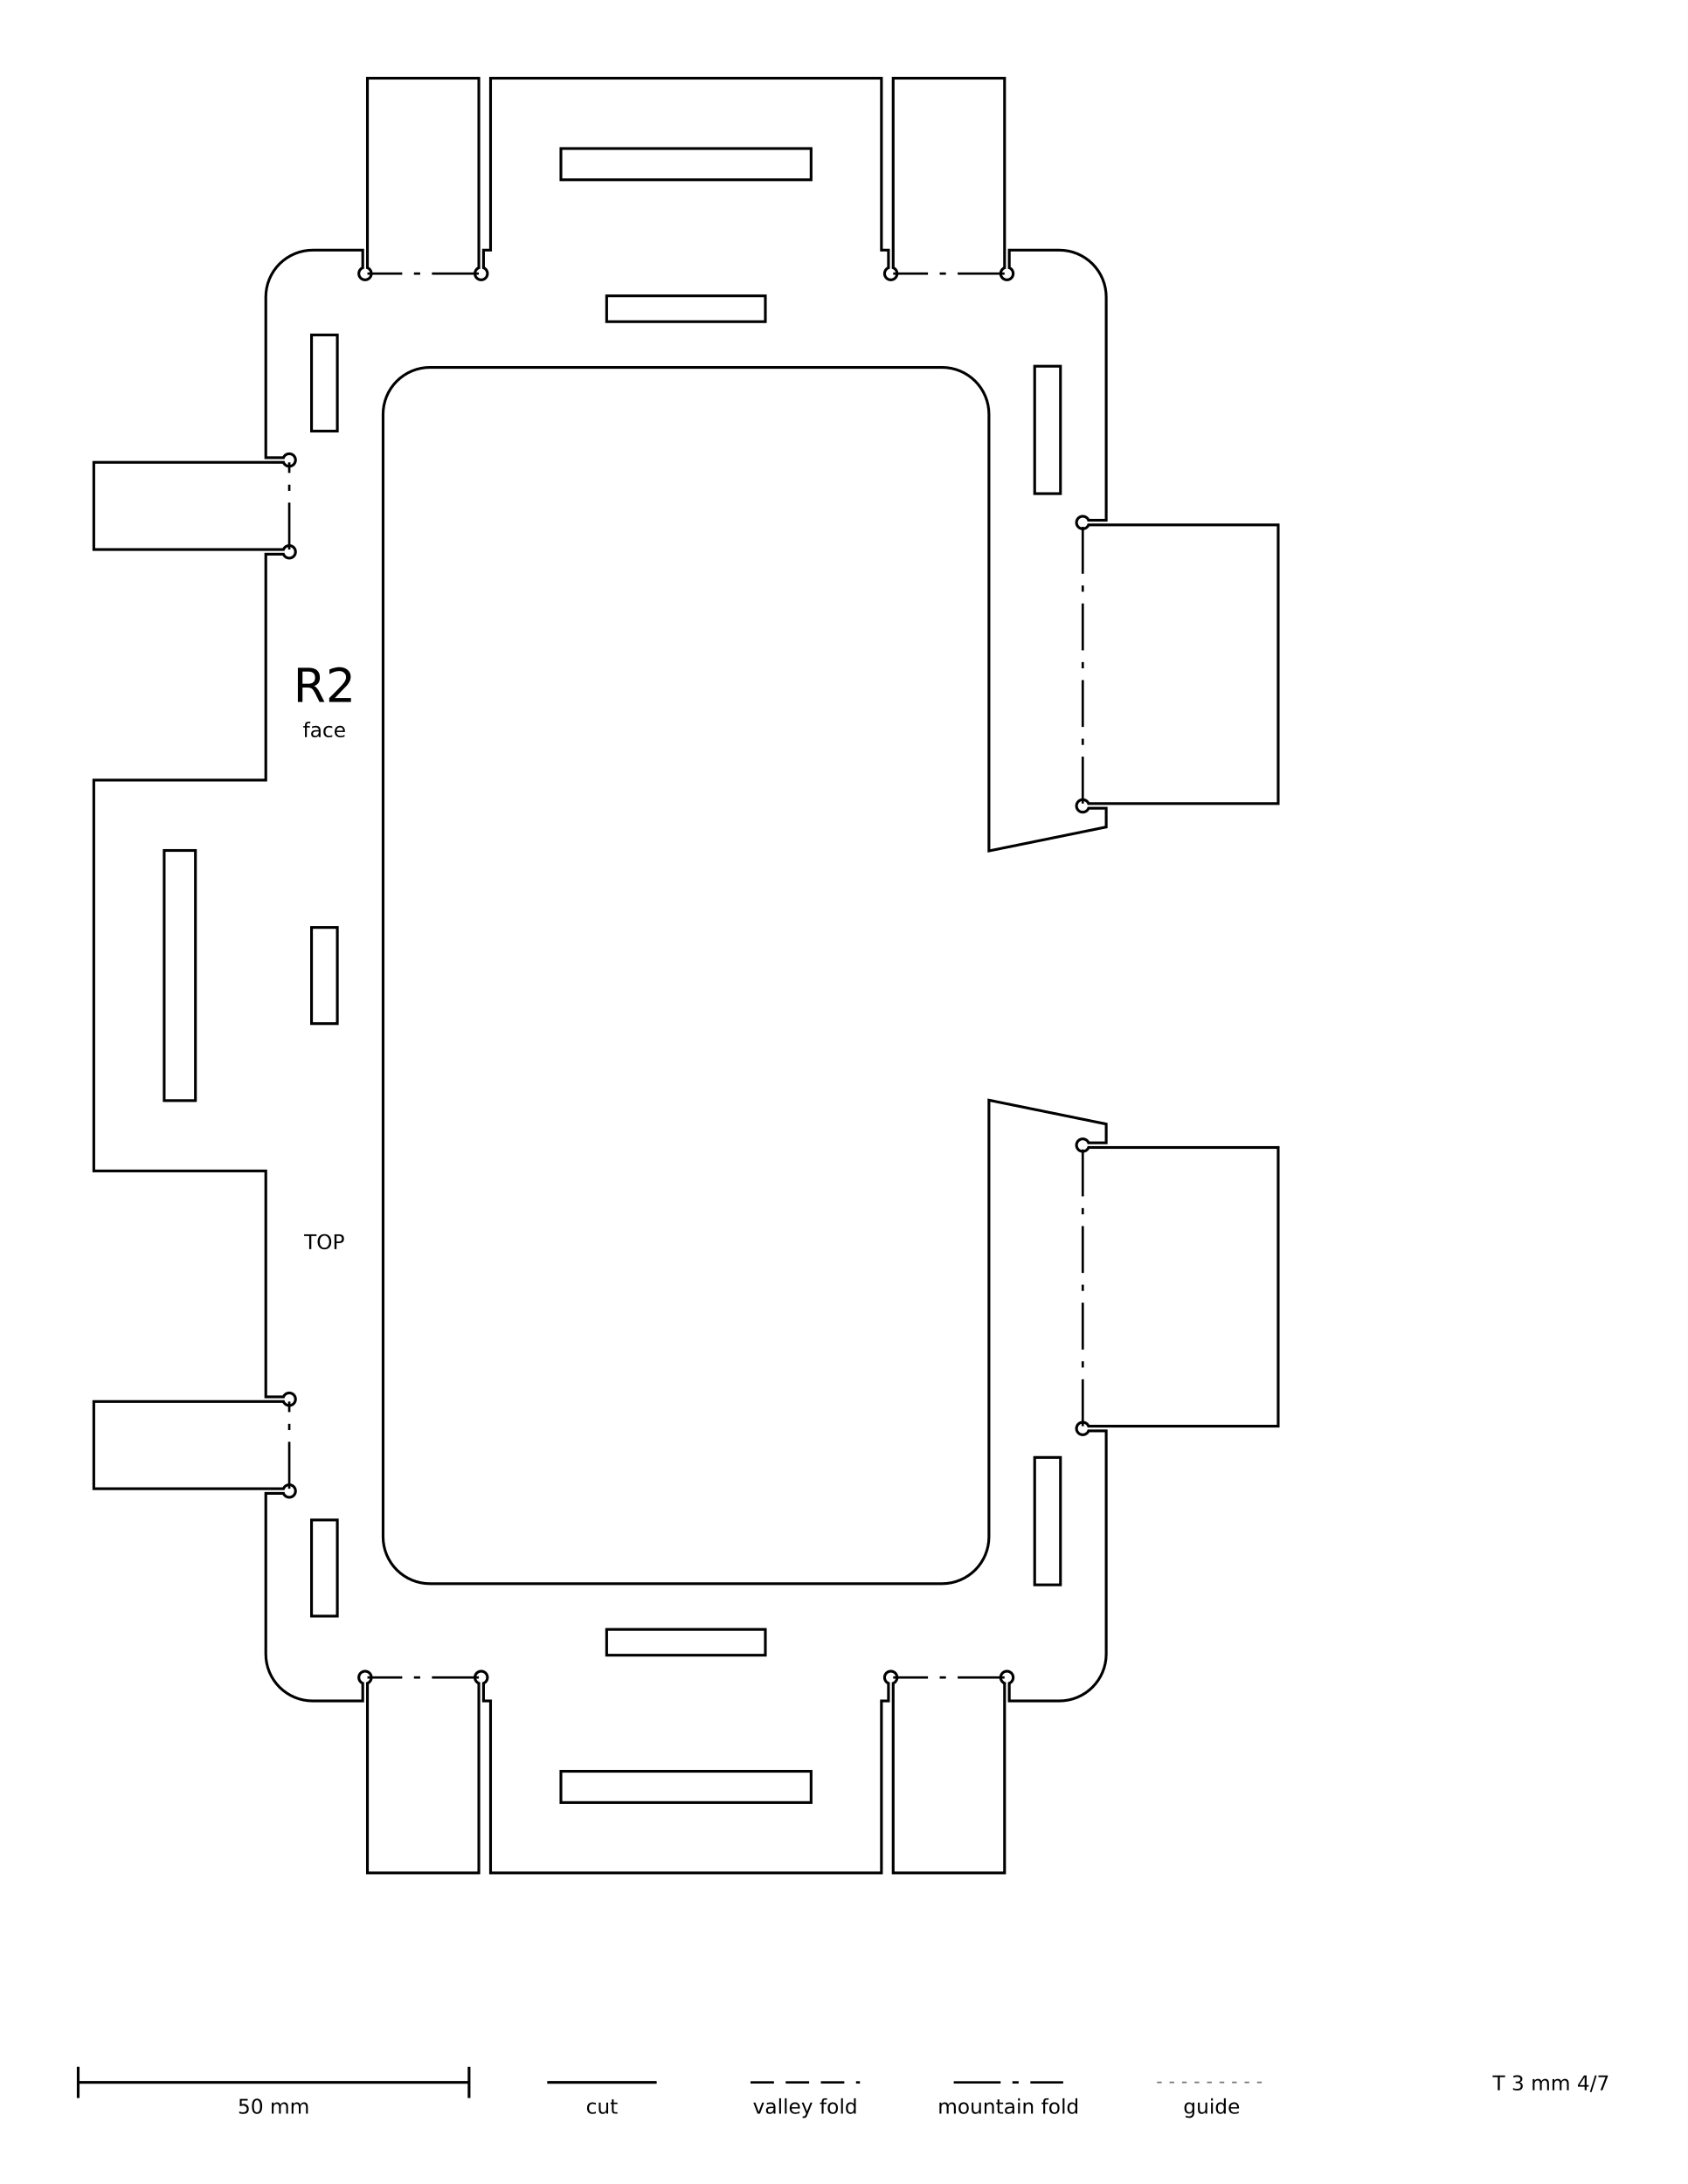
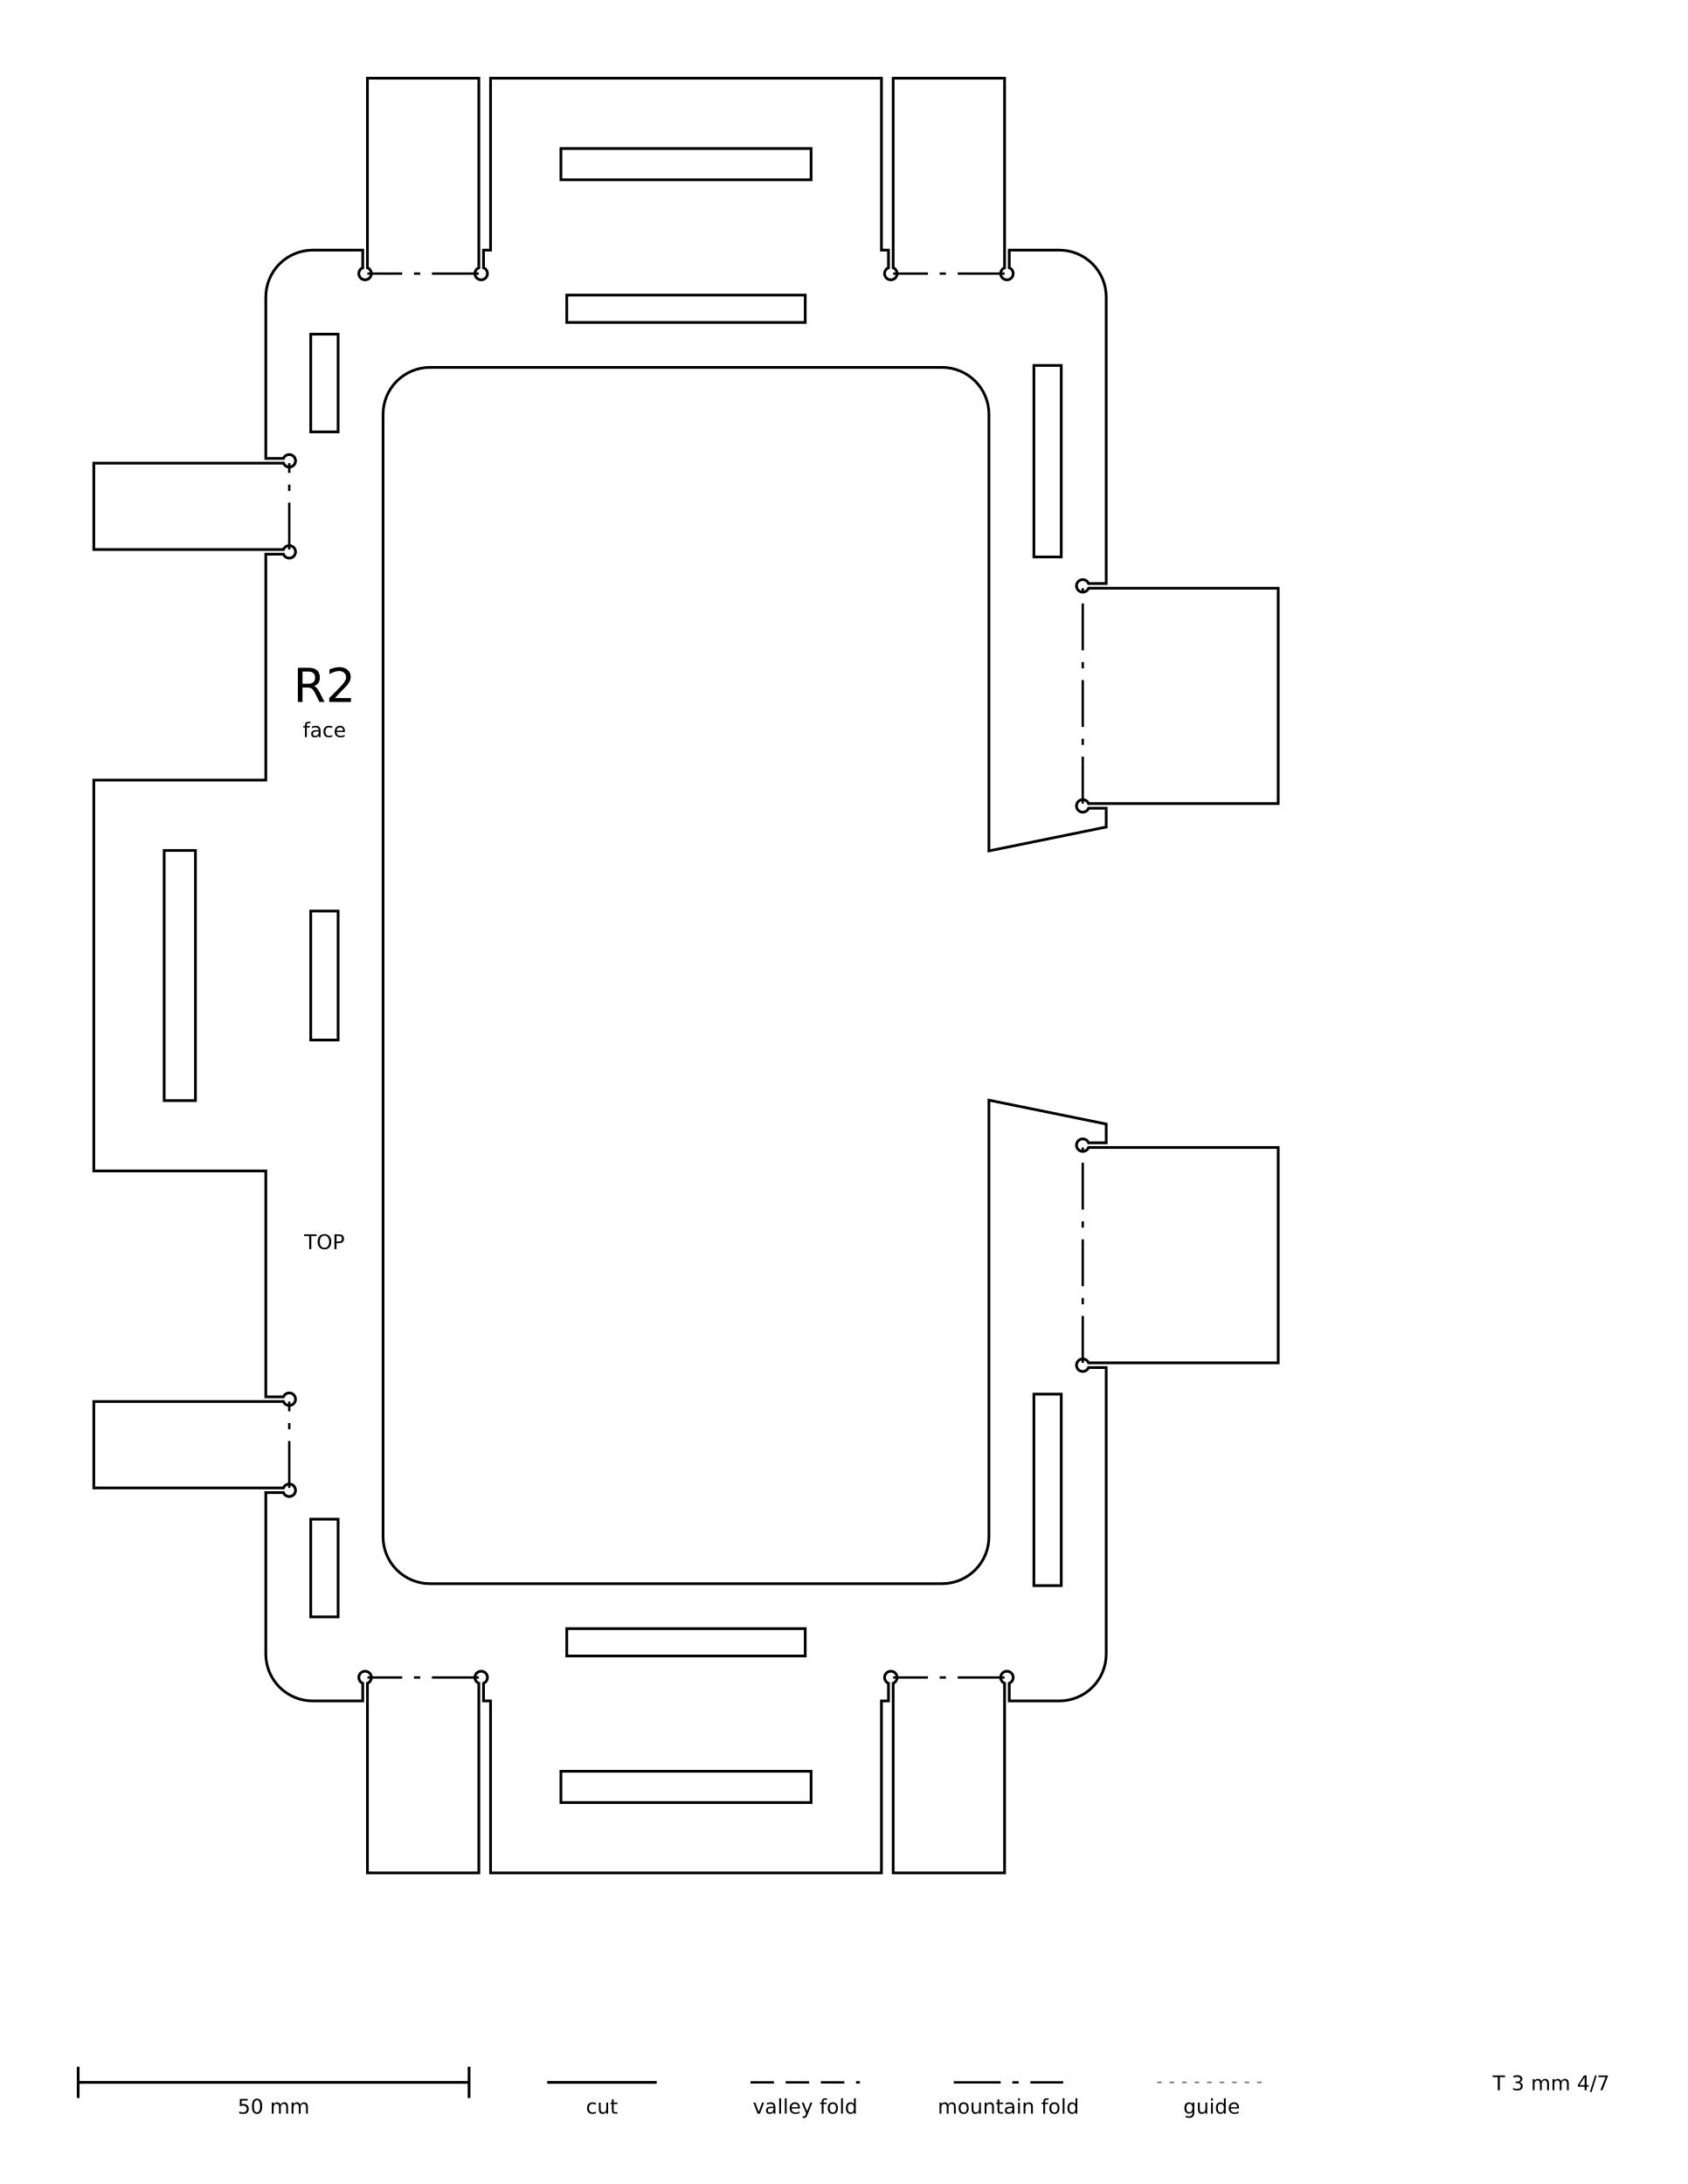
<svg xmlns="http://www.w3.org/2000/svg" width="215.9mm" height="279.4mm" viewBox="0 0 215.9 279.4">
  <rect width="215.9" height="279.4" fill="#fff" />
-   <path class="cut" fill="none" stroke="#000" stroke-width="0.35" d="M128.000,214.600 L128.007,214.704 L128.027,214.807 L128.061,214.906 L128.107,215.000 L128.165,215.087 L128.234,215.166 L128.313,215.235 L128.400,215.293 L128.494,215.339 L128.500,215.341 L128.500,217.600 L128.500,219.600 L128.500,239.600 L114.250,239.600 L114.250,219.600 L114.250,217.600 L114.250,215.341 L114.256,215.339 L114.350,215.293 L114.437,215.235 L114.516,215.166 L114.585,215.087 L114.643,215.000 L114.689,214.906 L114.723,214.807 L114.743,214.704 L114.750,214.600 L114.743,214.496 L114.723,214.393 L114.689,214.294 L114.643,214.200 L114.585,214.113 L114.516,214.034 L114.437,213.965 L114.350,213.907 L114.256,213.861 L114.157,213.827 L114.054,213.807 L113.950,213.800 L113.846,213.807 L113.743,213.827 L113.644,213.861 L113.550,213.907 L113.463,213.965 L113.384,214.034 L113.315,214.113 L113.257,214.200 L113.211,214.294 L113.177,214.393 L113.157,214.496 L113.150,214.600 L113.157,214.704 L113.177,214.807 L113.211,214.906 L113.257,215.000 L113.315,215.087 L113.384,215.166 L113.463,215.235 L113.550,215.293 L113.644,215.339 L113.650,215.341 L113.650,217.600 L112.750,217.600 L112.750,239.600 L62.750,239.600 L62.750,217.600 L61.850,217.600 L61.850,215.341 L61.856,215.339 L61.950,215.293 L62.037,215.235 L62.116,215.166 L62.185,215.087 L62.243,215.000 L62.289,214.906 L62.323,214.807 L62.343,214.704 L62.350,214.600 L62.343,214.496 L62.323,214.393 L62.289,214.294 L62.243,214.200 L62.185,214.113 L62.116,214.034 L62.037,213.965 L61.950,213.907 L61.856,213.861 L61.757,213.827 L61.654,213.807 L61.550,213.800 L61.446,213.807 L61.343,213.827 L61.244,213.861 L61.150,213.907 L61.063,213.965 L60.984,214.034 L60.915,214.113 L60.857,214.200 L60.811,214.294 L60.777,214.393 L60.757,214.496 L60.750,214.600 L60.757,214.704 L60.777,214.807 L60.811,214.906 L60.857,215.000 L60.915,215.087 L60.984,215.166 L61.063,215.235 L61.150,215.293 L61.244,215.339 L61.250,215.341 L61.250,217.600 L61.250,219.600 L61.250,239.600 L47.000,239.600 L47.000,219.600 L47.000,217.600 L47.000,215.341 L47.006,215.339 L47.100,215.293 L47.187,215.235 L47.266,215.166 L47.335,215.087 L47.393,215.000 L47.439,214.906 L47.473,214.807 L47.493,214.704 L47.500,214.600 L47.493,214.496 L47.473,214.393 L47.439,214.294 L47.393,214.200 L47.335,214.113 L47.266,214.034 L47.187,213.965 L47.100,213.907 L47.006,213.861 L46.907,213.827 L46.804,213.807 L46.700,213.800 L46.596,213.807 L46.493,213.827 L46.394,213.861 L46.300,213.907 L46.213,213.965 L46.134,214.034 L46.065,214.113 L46.007,214.200 L45.961,214.294 L45.927,214.393 L45.907,214.496 L45.900,214.600 L45.907,214.704 L45.927,214.807 L45.961,214.906 L46.007,215.000 L46.065,215.087 L46.134,215.166 L46.213,215.235 L46.300,215.293 L46.394,215.339 L46.400,215.341 L46.400,217.600 L40.000,217.600 L39.412,217.571 L38.829,217.485 L38.258,217.342 L37.704,217.143 L37.172,216.892 L36.667,216.589 L36.194,216.238 L35.757,215.843 L35.362,215.406 L35.011,214.933 L34.708,214.428 L34.457,213.896 L34.258,213.342 L34.115,212.771 L34.029,212.188 L34.000,211.600 L34.000,191.050 L36.259,191.050 L36.261,191.056 L36.307,191.150 L36.365,191.237 L36.434,191.316 L36.513,191.385 L36.600,191.443 L36.694,191.489 L36.793,191.523 L36.896,191.543 L37.000,191.550 L37.104,191.543 L37.207,191.523 L37.306,191.489 L37.400,191.443 L37.487,191.385 L37.566,191.316 L37.635,191.237 L37.693,191.150 L37.739,191.056 L37.773,190.957 L37.793,190.854 L37.800,190.750 L37.793,190.646 L37.773,190.543 L37.739,190.444 L37.693,190.350 L37.635,190.263 L37.566,190.184 L37.487,190.115 L37.400,190.057 L37.306,190.011 L37.207,189.977 L37.104,189.957 L37.000,189.950 L36.896,189.957 L36.793,189.977 L36.694,190.011 L36.600,190.057 L36.513,190.115 L36.434,190.184 L36.365,190.263 L36.307,190.350 L36.261,190.444 L36.259,190.450 L34.000,190.450 L32.000,190.450 L12.000,190.450 L12.000,179.300 L32.000,179.300 L34.000,179.300 L36.259,179.300 L36.261,179.306 L36.307,179.400 L36.365,179.487 L36.434,179.566 L36.513,179.635 L36.600,179.693 L36.694,179.739 L36.793,179.773 L36.896,179.793 L37.000,179.800 L37.104,179.793 L37.207,179.773 L37.306,179.739 L37.400,179.693 L37.487,179.635 L37.566,179.566 L37.635,179.487 L37.693,179.400 L37.739,179.306 L37.773,179.207 L37.793,179.104 L37.800,179.000 L37.793,178.896 L37.773,178.793 L37.739,178.694 L37.693,178.600 L37.635,178.513 L37.566,178.434 L37.487,178.365 L37.400,178.307 L37.306,178.261 L37.207,178.227 L37.104,178.207 L37.000,178.200 L36.896,178.207 L36.793,178.227 L36.694,178.261 L36.600,178.307 L36.513,178.365 L36.434,178.434 L36.365,178.513 L36.307,178.600 L36.261,178.694 L36.259,178.700 L34.000,178.700 L34.000,149.800 L12.000,149.800 L12.000,99.800 L34.000,99.800 L34.000,70.900 L36.259,70.900 L36.261,70.906 L36.307,71.000 L36.365,71.087 L36.434,71.166 L36.513,71.235 L36.600,71.293 L36.694,71.339 L36.793,71.373 L36.896,71.393 L37.000,71.400 L37.104,71.393 L37.207,71.373 L37.306,71.339 L37.400,71.293 L37.487,71.235 L37.566,71.166 L37.635,71.087 L37.693,71.000 L37.739,70.906 L37.773,70.807 L37.793,70.704 L37.800,70.600 L37.793,70.496 L37.773,70.393 L37.739,70.294 L37.693,70.200 L37.635,70.113 L37.566,70.034 L37.487,69.965 L37.400,69.907 L37.306,69.861 L37.207,69.827 L37.104,69.807 L37.000,69.800 L36.896,69.807 L36.793,69.827 L36.694,69.861 L36.600,69.907 L36.513,69.965 L36.434,70.034 L36.365,70.113 L36.307,70.200 L36.261,70.294 L36.259,70.300 L34.000,70.300 L32.000,70.300 L12.000,70.300 L12.000,59.150 L32.000,59.150 L34.000,59.150 L36.259,59.150 L36.261,59.156 L36.307,59.250 L36.365,59.337 L36.434,59.416 L36.513,59.485 L36.600,59.543 L36.694,59.589 L36.793,59.623 L36.896,59.643 L37.000,59.650 L37.104,59.643 L37.207,59.623 L37.306,59.589 L37.400,59.543 L37.487,59.485 L37.566,59.416 L37.635,59.337 L37.693,59.250 L37.739,59.156 L37.773,59.057 L37.793,58.954 L37.800,58.850 L37.793,58.746 L37.773,58.643 L37.739,58.544 L37.693,58.450 L37.635,58.363 L37.566,58.284 L37.487,58.215 L37.400,58.157 L37.306,58.111 L37.207,58.077 L37.104,58.057 L37.000,58.050 L36.896,58.057 L36.793,58.077 L36.694,58.111 L36.600,58.157 L36.513,58.215 L36.434,58.284 L36.365,58.363 L36.307,58.450 L36.261,58.544 L36.259,58.550 L34.000,58.550 L34.000,38.000 L34.029,37.412 L34.115,36.829 L34.258,36.258 L34.457,35.704 L34.708,35.172 L35.011,34.667 L35.362,34.194 L35.757,33.757 L36.194,33.362 L36.667,33.011 L37.172,32.708 L37.704,32.457 L38.258,32.258 L38.829,32.115 L39.412,32.029 L40.000,32.000 L46.400,32.000 L46.400,34.259 L46.394,34.261 L46.300,34.307 L46.213,34.365 L46.134,34.434 L46.065,34.513 L46.007,34.600 L45.961,34.694 L45.927,34.793 L45.907,34.896 L45.900,35.000 L45.907,35.104 L45.927,35.207 L45.961,35.306 L46.007,35.400 L46.065,35.487 L46.134,35.566 L46.213,35.635 L46.300,35.693 L46.394,35.739 L46.493,35.773 L46.596,35.793 L46.700,35.800 L46.804,35.793 L46.907,35.773 L47.006,35.739 L47.100,35.693 L47.187,35.635 L47.266,35.566 L47.335,35.487 L47.393,35.400 L47.439,35.306 L47.473,35.207 L47.493,35.104 L47.500,35.000 L47.493,34.896 L47.473,34.793 L47.439,34.694 L47.393,34.600 L47.335,34.513 L47.266,34.434 L47.187,34.365 L47.100,34.307 L47.006,34.261 L47.000,34.259 L47.000,32.000 L47.000,30.000 L47.000,10.000 L61.250,10.000 L61.250,30.000 L61.250,32.000 L61.250,34.259 L61.244,34.261 L61.150,34.307 L61.063,34.365 L60.984,34.434 L60.915,34.513 L60.857,34.600 L60.811,34.694 L60.777,34.793 L60.757,34.896 L60.750,35.000 L60.757,35.104 L60.777,35.207 L60.811,35.306 L60.857,35.400 L60.915,35.487 L60.984,35.566 L61.063,35.635 L61.150,35.693 L61.244,35.739 L61.343,35.773 L61.446,35.793 L61.550,35.800 L61.654,35.793 L61.757,35.773 L61.856,35.739 L61.950,35.693 L62.037,35.635 L62.116,35.566 L62.185,35.487 L62.243,35.400 L62.289,35.306 L62.323,35.207 L62.343,35.104 L62.350,35.000 L62.343,34.896 L62.323,34.793 L62.289,34.694 L62.243,34.600 L62.185,34.513 L62.116,34.434 L62.037,34.365 L61.950,34.307 L61.856,34.261 L61.850,34.259 L61.850,32.000 L62.750,32.000 L62.750,10.000 L112.750,10.000 L112.750,32.000 L113.650,32.000 L113.650,34.259 L113.644,34.261 L113.550,34.307 L113.463,34.365 L113.384,34.434 L113.315,34.513 L113.257,34.600 L113.211,34.694 L113.177,34.793 L113.157,34.896 L113.150,35.000 L113.157,35.104 L113.177,35.207 L113.211,35.306 L113.257,35.400 L113.315,35.487 L113.384,35.566 L113.463,35.635 L113.550,35.693 L113.644,35.739 L113.743,35.773 L113.846,35.793 L113.950,35.800 L114.054,35.793 L114.157,35.773 L114.256,35.739 L114.350,35.693 L114.437,35.635 L114.516,35.566 L114.585,35.487 L114.643,35.400 L114.689,35.306 L114.723,35.207 L114.743,35.104 L114.750,35.000 L114.743,34.896 L114.723,34.793 L114.689,34.694 L114.643,34.600 L114.585,34.513 L114.516,34.434 L114.437,34.365 L114.350,34.307 L114.256,34.261 L114.250,34.259 L114.250,32.000 L114.250,30.000 L114.250,10.000 L128.500,10.000 L128.500,30.000 L128.500,32.000 L128.500,34.259 L128.494,34.261 L128.400,34.307 L128.313,34.365 L128.234,34.434 L128.165,34.513 L128.107,34.600 L128.061,34.694 L128.027,34.793 L128.007,34.896 L128.000,35.000 L128.007,35.104 L128.027,35.207 L128.061,35.306 L128.107,35.400 L128.165,35.487 L128.234,35.566 L128.313,35.635 L128.400,35.693 L128.494,35.739 L128.593,35.773 L128.696,35.793 L128.800,35.800 L128.904,35.793 L129.007,35.773 L129.106,35.739 L129.200,35.693 L129.287,35.635 L129.366,35.566 L129.435,35.487 L129.493,35.400 L129.539,35.306 L129.573,35.207 L129.593,35.104 L129.600,35.000 L129.593,34.896 L129.573,34.793 L129.539,34.694 L129.493,34.600 L129.435,34.513 L129.366,34.434 L129.287,34.365 L129.200,34.307 L129.106,34.261 L129.100,34.259 L129.100,32.000 L135.500,32.000 L136.088,32.029 L136.671,32.115 L137.242,32.258 L137.796,32.457 L138.328,32.708 L138.833,33.011 L139.306,33.362 L139.743,33.757 L140.138,34.194 L140.489,34.667 L140.792,35.172 L141.043,35.704 L141.242,36.258 L141.385,36.829 L141.471,37.412 L141.500,38.000 L141.500,66.550 L139.241,66.550 L139.239,66.544 L139.193,66.450 L139.135,66.363 L139.066,66.284 L138.987,66.215 L138.900,66.157 L138.806,66.111 L138.707,66.077 L138.604,66.057 L138.500,66.050 L138.396,66.057 L138.293,66.077 L138.194,66.111 L138.100,66.157 L138.013,66.215 L137.934,66.284 L137.865,66.363 L137.807,66.450 L137.761,66.544 L137.727,66.643 L137.707,66.746 L137.700,66.850 L137.707,66.954 L137.727,67.057 L137.761,67.156 L137.807,67.250 L137.865,67.337 L137.934,67.416 L138.013,67.485 L138.100,67.543 L138.194,67.589 L138.293,67.623 L138.396,67.643 L138.500,67.650 L138.604,67.643 L138.707,67.623 L138.806,67.589 L138.900,67.543 L138.987,67.485 L139.066,67.416 L139.135,67.337 L139.193,67.250 L139.239,67.156 L139.241,67.150 L141.500,67.150 L143.500,67.150 L163.500,67.150 L163.500,102.800 L143.500,102.800 L141.500,102.800 L139.241,102.800 L139.239,102.794 L139.193,102.700 L139.135,102.613 L139.066,102.534 L138.987,102.465 L138.900,102.407 L138.806,102.361 L138.707,102.327 L138.604,102.307 L138.500,102.300 L138.396,102.307 L138.293,102.327 L138.194,102.361 L138.100,102.407 L138.013,102.465 L137.934,102.534 L137.865,102.613 L137.807,102.700 L137.761,102.794 L137.727,102.893 L137.707,102.996 L137.700,103.100 L137.707,103.204 L137.727,103.307 L137.761,103.406 L137.807,103.500 L137.865,103.587 L137.934,103.666 L138.013,103.735 L138.100,103.793 L138.194,103.839 L138.293,103.873 L138.396,103.893 L138.500,103.900 L138.604,103.893 L138.707,103.873 L138.806,103.839 L138.900,103.793 L138.987,103.735 L139.066,103.666 L139.135,103.587 L139.193,103.500 L139.239,103.406 L139.241,103.400 L141.500,103.400 L141.500,105.800 L126.500,108.855 L126.500,53.000 L126.471,52.412 L126.385,51.829 L126.242,51.258 L126.043,50.704 L125.792,50.172 L125.489,49.667 L125.138,49.194 L124.743,48.757 L124.306,48.362 L123.833,48.011 L123.328,47.708 L122.796,47.457 L122.242,47.258 L121.671,47.115 L121.088,47.029 L120.500,47.000 L55.000,47.000 L54.412,47.029 L53.829,47.115 L53.258,47.258 L52.704,47.457 L52.172,47.708 L51.667,48.011 L51.194,48.362 L50.757,48.757 L50.362,49.194 L50.011,49.667 L49.708,50.172 L49.457,50.704 L49.258,51.258 L49.115,51.829 L49.029,52.412 L49.000,53.000 L49.000,196.600 L49.029,197.188 L49.115,197.771 L49.258,198.342 L49.457,198.896 L49.708,199.428 L50.011,199.933 L50.362,200.406 L50.757,200.843 L51.194,201.238 L51.667,201.589 L52.172,201.892 L52.704,202.143 L53.258,202.342 L53.829,202.485 L54.412,202.571 L55.000,202.600 L120.500,202.600 L121.088,202.571 L121.671,202.485 L122.242,202.342 L122.796,202.143 L123.328,201.892 L123.833,201.589 L124.306,201.238 L124.743,200.843 L125.138,200.406 L125.489,199.933 L125.792,199.428 L126.043,198.896 L126.242,198.342 L126.385,197.771 L126.471,197.188 L126.500,196.600 L126.500,140.745 L141.500,143.800 L141.500,146.200 L139.241,146.200 L139.239,146.194 L139.193,146.100 L139.135,146.013 L139.066,145.934 L138.987,145.865 L138.900,145.807 L138.806,145.761 L138.707,145.727 L138.604,145.707 L138.500,145.700 L138.396,145.707 L138.293,145.727 L138.194,145.761 L138.100,145.807 L138.013,145.865 L137.934,145.934 L137.865,146.013 L137.807,146.100 L137.761,146.194 L137.727,146.293 L137.707,146.396 L137.700,146.500 L137.707,146.604 L137.727,146.707 L137.761,146.806 L137.807,146.900 L137.865,146.987 L137.934,147.066 L138.013,147.135 L138.100,147.193 L138.194,147.239 L138.293,147.273 L138.396,147.293 L138.500,147.300 L138.604,147.293 L138.707,147.273 L138.806,147.239 L138.900,147.193 L138.987,147.135 L139.066,147.066 L139.135,146.987 L139.193,146.900 L139.239,146.806 L139.241,146.800 L141.500,146.800 L143.500,146.800 L163.500,146.800 L163.500,182.450 L143.500,182.450 L141.500,182.450 L139.241,182.450 L139.239,182.444 L139.193,182.350 L139.135,182.263 L139.066,182.184 L138.987,182.115 L138.900,182.057 L138.806,182.011 L138.707,181.977 L138.604,181.957 L138.500,181.950 L138.396,181.957 L138.293,181.977 L138.194,182.011 L138.100,182.057 L138.013,182.115 L137.934,182.184 L137.865,182.263 L137.807,182.350 L137.761,182.444 L137.727,182.543 L137.707,182.646 L137.700,182.750 L137.707,182.854 L137.727,182.957 L137.761,183.056 L137.807,183.150 L137.865,183.237 L137.934,183.316 L138.013,183.385 L138.100,183.443 L138.194,183.489 L138.293,183.523 L138.396,183.543 L138.500,183.550 L138.604,183.543 L138.707,183.523 L138.806,183.489 L138.900,183.443 L138.987,183.385 L139.066,183.316 L139.135,183.237 L139.193,183.150 L139.239,183.056 L139.241,183.050 L141.500,183.050 L141.500,211.600 L141.471,212.188 L141.385,212.771 L141.242,213.342 L141.043,213.896 L140.792,214.428 L140.489,214.933 L140.138,215.406 L139.743,215.843 L139.306,216.238 L138.833,216.589 L138.328,216.892 L137.796,217.143 L137.242,217.342 L136.671,217.485 L136.088,217.571 L135.500,217.600 L129.100,217.600 L129.100,215.341 L129.106,215.339 L129.200,215.293 L129.287,215.235 L129.366,215.166 L129.435,215.087 L129.493,215.000 L129.539,214.906 L129.573,214.807 L129.593,214.704 L129.600,214.600 L129.593,214.496 L129.573,214.393 L129.539,214.294 L129.493,214.200 L129.435,214.113 L129.366,214.034 L129.287,213.965 L129.200,213.907 L129.106,213.861 L129.007,213.827 L128.904,213.807 L128.800,213.800 L128.696,213.807 L128.593,213.827 L128.494,213.861 L128.400,213.907 L128.313,213.965 L128.234,214.034 L128.165,214.113 L128.107,214.200 L128.061,214.294 L128.027,214.393 L128.007,214.496 L128.000,214.600 Z" />
+   <path class="cut" fill="none" stroke="#000" stroke-width="0.35" d="M128.000,214.600 L128.007,214.704 L128.027,214.807 L128.061,214.906 L128.107,215.000 L128.165,215.087 L128.234,215.166 L128.313,215.235 L128.400,215.293 L128.494,215.339 L128.500,215.341 L128.500,217.600 L128.500,219.600 L128.500,239.600 L114.250,239.600 L114.250,219.600 L114.250,217.600 L114.250,215.341 L114.256,215.339 L114.350,215.293 L114.437,215.235 L114.516,215.166 L114.585,215.087 L114.643,215.000 L114.689,214.906 L114.723,214.807 L114.743,214.704 L114.750,214.600 L114.743,214.496 L114.723,214.393 L114.689,214.294 L114.643,214.200 L114.585,214.113 L114.516,214.034 L114.437,213.965 L114.350,213.907 L114.256,213.861 L114.157,213.827 L114.054,213.807 L113.950,213.800 L113.846,213.807 L113.743,213.827 L113.644,213.861 L113.550,213.907 L113.463,213.965 L113.384,214.034 L113.315,214.113 L113.257,214.200 L113.211,214.294 L113.177,214.393 L113.157,214.496 L113.150,214.600 L113.157,214.704 L113.177,214.807 L113.211,214.906 L113.257,215.000 L113.315,215.087 L113.384,215.166 L113.463,215.235 L113.550,215.293 L113.644,215.339 L113.650,215.341 L113.650,217.600 L112.750,217.600 L112.750,239.600 L62.750,239.600 L62.750,217.600 L61.850,217.600 L61.850,215.341 L61.856,215.339 L61.950,215.293 L62.037,215.235 L62.116,215.166 L62.185,215.087 L62.243,215.000 L62.289,214.906 L62.323,214.807 L62.343,214.704 L62.350,214.600 L62.343,214.496 L62.323,214.393 L62.289,214.294 L62.243,214.200 L62.185,214.113 L62.116,214.034 L62.037,213.965 L61.950,213.907 L61.856,213.861 L61.757,213.827 L61.654,213.807 L61.550,213.800 L61.446,213.807 L61.343,213.827 L61.244,213.861 L61.150,213.907 L61.063,213.965 L60.984,214.034 L60.915,214.113 L60.857,214.200 L60.811,214.294 L60.777,214.393 L60.757,214.496 L60.750,214.600 L60.757,214.704 L60.777,214.807 L60.811,214.906 L60.857,215.000 L60.915,215.087 L60.984,215.166 L61.063,215.235 L61.150,215.293 L61.244,215.339 L61.250,215.341 L61.250,217.600 L61.250,219.600 L61.250,239.600 L47.000,239.600 L47.000,219.600 L47.000,217.600 L47.000,215.341 L47.006,215.339 L47.100,215.293 L47.187,215.235 L47.266,215.166 L47.335,215.087 L47.393,215.000 L47.439,214.906 L47.473,214.807 L47.493,214.704 L47.500,214.600 L47.493,214.496 L47.473,214.393 L47.439,214.294 L47.393,214.200 L47.335,214.113 L47.266,214.034 L47.187,213.965 L47.100,213.907 L47.006,213.861 L46.907,213.827 L46.804,213.807 L46.700,213.800 L46.596,213.807 L46.493,213.827 L46.394,213.861 L46.300,213.907 L46.213,213.965 L46.134,214.034 L46.065,214.113 L46.007,214.200 L45.961,214.294 L45.927,214.393 L45.907,214.496 L45.900,214.600 L45.907,214.704 L45.927,214.807 L45.961,214.906 L46.007,215.000 L46.065,215.087 L46.134,215.166 L46.213,215.235 L46.300,215.293 L46.394,215.339 L46.400,215.341 L46.400,217.600 L40.000,217.600 L39.412,217.571 L38.829,217.485 L38.258,217.342 L37.704,217.143 L37.172,216.892 L36.667,216.589 L36.194,216.238 L35.757,215.843 L35.362,215.406 L35.011,214.933 L34.708,214.428 L34.457,213.896 L34.258,213.342 L34.115,212.771 L34.029,212.188 L34.000,211.600 L34.000,190.950 L36.259,190.950 L36.261,190.956 L36.307,191.050 L36.365,191.137 L36.434,191.216 L36.513,191.285 L36.600,191.343 L36.694,191.389 L36.793,191.423 L36.896,191.443 L37.000,191.450 L37.104,191.443 L37.207,191.423 L37.306,191.389 L37.400,191.343 L37.487,191.285 L37.566,191.216 L37.635,191.137 L37.693,191.050 L37.739,190.956 L37.773,190.857 L37.793,190.754 L37.800,190.650 L37.793,190.546 L37.773,190.443 L37.739,190.344 L37.693,190.250 L37.635,190.163 L37.566,190.084 L37.487,190.015 L37.400,189.957 L37.306,189.911 L37.207,189.877 L37.104,189.857 L37.000,189.850 L36.896,189.857 L36.793,189.877 L36.694,189.911 L36.600,189.957 L36.513,190.015 L36.434,190.084 L36.365,190.163 L36.307,190.250 L36.261,190.344 L36.259,190.350 L34.000,190.350 L32.000,190.350 L12.000,190.350 L12.000,179.300 L32.000,179.300 L34.000,179.300 L36.259,179.300 L36.261,179.306 L36.307,179.400 L36.365,179.487 L36.434,179.566 L36.513,179.635 L36.600,179.693 L36.694,179.739 L36.793,179.773 L36.896,179.793 L37.000,179.800 L37.104,179.793 L37.207,179.773 L37.306,179.739 L37.400,179.693 L37.487,179.635 L37.566,179.566 L37.635,179.487 L37.693,179.400 L37.739,179.306 L37.773,179.207 L37.793,179.104 L37.800,179.000 L37.793,178.896 L37.773,178.793 L37.739,178.694 L37.693,178.600 L37.635,178.513 L37.566,178.434 L37.487,178.365 L37.400,178.307 L37.306,178.261 L37.207,178.227 L37.104,178.207 L37.000,178.200 L36.896,178.207 L36.793,178.227 L36.694,178.261 L36.600,178.307 L36.513,178.365 L36.434,178.434 L36.365,178.513 L36.307,178.600 L36.261,178.694 L36.259,178.700 L34.000,178.700 L34.000,149.800 L12.000,149.800 L12.000,99.800 L34.000,99.800 L34.000,70.900 L36.259,70.900 L36.261,70.906 L36.307,71.000 L36.365,71.087 L36.434,71.166 L36.513,71.235 L36.600,71.293 L36.694,71.339 L36.793,71.373 L36.896,71.393 L37.000,71.400 L37.104,71.393 L37.207,71.373 L37.306,71.339 L37.400,71.293 L37.487,71.235 L37.566,71.166 L37.635,71.087 L37.693,71.000 L37.739,70.906 L37.773,70.807 L37.793,70.704 L37.800,70.600 L37.793,70.496 L37.773,70.393 L37.739,70.294 L37.693,70.200 L37.635,70.113 L37.566,70.034 L37.487,69.965 L37.400,69.907 L37.306,69.861 L37.207,69.827 L37.104,69.807 L37.000,69.800 L36.896,69.807 L36.793,69.827 L36.694,69.861 L36.600,69.907 L36.513,69.965 L36.434,70.034 L36.365,70.113 L36.307,70.200 L36.261,70.294 L36.259,70.300 L34.000,70.300 L32.000,70.300 L12.000,70.300 L12.000,59.250 L32.000,59.250 L34.000,59.250 L36.259,59.250 L36.261,59.256 L36.307,59.350 L36.365,59.437 L36.434,59.516 L36.513,59.585 L36.600,59.643 L36.694,59.689 L36.793,59.723 L36.896,59.743 L37.000,59.750 L37.104,59.743 L37.207,59.723 L37.306,59.689 L37.400,59.643 L37.487,59.585 L37.566,59.516 L37.635,59.437 L37.693,59.350 L37.739,59.256 L37.773,59.157 L37.793,59.054 L37.800,58.950 L37.793,58.846 L37.773,58.743 L37.739,58.644 L37.693,58.550 L37.635,58.463 L37.566,58.384 L37.487,58.315 L37.400,58.257 L37.306,58.211 L37.207,58.177 L37.104,58.157 L37.000,58.150 L36.896,58.157 L36.793,58.177 L36.694,58.211 L36.600,58.257 L36.513,58.315 L36.434,58.384 L36.365,58.463 L36.307,58.550 L36.261,58.644 L36.259,58.650 L34.000,58.650 L34.000,38.000 L34.029,37.412 L34.115,36.829 L34.258,36.258 L34.457,35.704 L34.708,35.172 L35.011,34.667 L35.362,34.194 L35.757,33.757 L36.194,33.362 L36.667,33.011 L37.172,32.708 L37.704,32.457 L38.258,32.258 L38.829,32.115 L39.412,32.029 L40.000,32.000 L46.400,32.000 L46.400,34.259 L46.394,34.261 L46.300,34.307 L46.213,34.365 L46.134,34.434 L46.065,34.513 L46.007,34.600 L45.961,34.694 L45.927,34.793 L45.907,34.896 L45.900,35.000 L45.907,35.104 L45.927,35.207 L45.961,35.306 L46.007,35.400 L46.065,35.487 L46.134,35.566 L46.213,35.635 L46.300,35.693 L46.394,35.739 L46.493,35.773 L46.596,35.793 L46.700,35.800 L46.804,35.793 L46.907,35.773 L47.006,35.739 L47.100,35.693 L47.187,35.635 L47.266,35.566 L47.335,35.487 L47.393,35.400 L47.439,35.306 L47.473,35.207 L47.493,35.104 L47.500,35.000 L47.493,34.896 L47.473,34.793 L47.439,34.694 L47.393,34.600 L47.335,34.513 L47.266,34.434 L47.187,34.365 L47.100,34.307 L47.006,34.261 L47.000,34.259 L47.000,32.000 L47.000,30.000 L47.000,10.000 L61.250,10.000 L61.250,30.000 L61.250,32.000 L61.250,34.259 L61.244,34.261 L61.150,34.307 L61.063,34.365 L60.984,34.434 L60.915,34.513 L60.857,34.600 L60.811,34.694 L60.777,34.793 L60.757,34.896 L60.750,35.000 L60.757,35.104 L60.777,35.207 L60.811,35.306 L60.857,35.400 L60.915,35.487 L60.984,35.566 L61.063,35.635 L61.150,35.693 L61.244,35.739 L61.343,35.773 L61.446,35.793 L61.550,35.800 L61.654,35.793 L61.757,35.773 L61.856,35.739 L61.950,35.693 L62.037,35.635 L62.116,35.566 L62.185,35.487 L62.243,35.400 L62.289,35.306 L62.323,35.207 L62.343,35.104 L62.350,35.000 L62.343,34.896 L62.323,34.793 L62.289,34.694 L62.243,34.600 L62.185,34.513 L62.116,34.434 L62.037,34.365 L61.950,34.307 L61.856,34.261 L61.850,34.259 L61.850,32.000 L62.750,32.000 L62.750,10.000 L112.750,10.000 L112.750,32.000 L113.650,32.000 L113.650,34.259 L113.644,34.261 L113.550,34.307 L113.463,34.365 L113.384,34.434 L113.315,34.513 L113.257,34.600 L113.211,34.694 L113.177,34.793 L113.157,34.896 L113.150,35.000 L113.157,35.104 L113.177,35.207 L113.211,35.306 L113.257,35.400 L113.315,35.487 L113.384,35.566 L113.463,35.635 L113.550,35.693 L113.644,35.739 L113.743,35.773 L113.846,35.793 L113.950,35.800 L114.054,35.793 L114.157,35.773 L114.256,35.739 L114.350,35.693 L114.437,35.635 L114.516,35.566 L114.585,35.487 L114.643,35.400 L114.689,35.306 L114.723,35.207 L114.743,35.104 L114.750,35.000 L114.743,34.896 L114.723,34.793 L114.689,34.694 L114.643,34.600 L114.585,34.513 L114.516,34.434 L114.437,34.365 L114.350,34.307 L114.256,34.261 L114.250,34.259 L114.250,32.000 L114.250,30.000 L114.250,10.000 L128.500,10.000 L128.500,30.000 L128.500,32.000 L128.500,34.259 L128.494,34.261 L128.400,34.307 L128.313,34.365 L128.234,34.434 L128.165,34.513 L128.107,34.600 L128.061,34.694 L128.027,34.793 L128.007,34.896 L128.000,35.000 L128.007,35.104 L128.027,35.207 L128.061,35.306 L128.107,35.400 L128.165,35.487 L128.234,35.566 L128.313,35.635 L128.400,35.693 L128.494,35.739 L128.593,35.773 L128.696,35.793 L128.800,35.800 L128.904,35.793 L129.007,35.773 L129.106,35.739 L129.200,35.693 L129.287,35.635 L129.366,35.566 L129.435,35.487 L129.493,35.400 L129.539,35.306 L129.573,35.207 L129.593,35.104 L129.600,35.000 L129.593,34.896 L129.573,34.793 L129.539,34.694 L129.493,34.600 L129.435,34.513 L129.366,34.434 L129.287,34.365 L129.200,34.307 L129.106,34.261 L129.100,34.259 L129.100,32.000 L135.500,32.000 L136.088,32.029 L136.671,32.115 L137.242,32.258 L137.796,32.457 L138.328,32.708 L138.833,33.011 L139.306,33.362 L139.743,33.757 L140.138,34.194 L140.489,34.667 L140.792,35.172 L141.043,35.704 L141.242,36.258 L141.385,36.829 L141.471,37.412 L141.500,38.000 L141.500,74.650 L139.241,74.650 L139.239,74.644 L139.193,74.550 L139.135,74.463 L139.066,74.384 L138.987,74.315 L138.900,74.257 L138.806,74.211 L138.707,74.177 L138.604,74.157 L138.500,74.150 L138.396,74.157 L138.293,74.177 L138.194,74.211 L138.100,74.257 L138.013,74.315 L137.934,74.384 L137.865,74.463 L137.807,74.550 L137.761,74.644 L137.727,74.743 L137.707,74.846 L137.700,74.950 L137.707,75.054 L137.727,75.157 L137.761,75.256 L137.807,75.350 L137.865,75.437 L137.934,75.516 L138.013,75.585 L138.100,75.643 L138.194,75.689 L138.293,75.723 L138.396,75.743 L138.500,75.750 L138.604,75.743 L138.707,75.723 L138.806,75.689 L138.900,75.643 L138.987,75.585 L139.066,75.516 L139.135,75.437 L139.193,75.350 L139.239,75.256 L139.241,75.250 L141.500,75.250 L143.500,75.250 L163.500,75.250 L163.500,102.800 L143.500,102.800 L141.500,102.800 L139.241,102.800 L139.239,102.794 L139.193,102.700 L139.135,102.613 L139.066,102.534 L138.987,102.465 L138.900,102.407 L138.806,102.361 L138.707,102.327 L138.604,102.307 L138.500,102.300 L138.396,102.307 L138.293,102.327 L138.194,102.361 L138.100,102.407 L138.013,102.465 L137.934,102.534 L137.865,102.613 L137.807,102.700 L137.761,102.794 L137.727,102.893 L137.707,102.996 L137.700,103.100 L137.707,103.204 L137.727,103.307 L137.761,103.406 L137.807,103.500 L137.865,103.587 L137.934,103.666 L138.013,103.735 L138.100,103.793 L138.194,103.839 L138.293,103.873 L138.396,103.893 L138.500,103.900 L138.604,103.893 L138.707,103.873 L138.806,103.839 L138.900,103.793 L138.987,103.735 L139.066,103.666 L139.135,103.587 L139.193,103.500 L139.239,103.406 L139.241,103.400 L141.500,103.400 L141.500,105.800 L126.500,108.855 L126.500,53.000 L126.471,52.412 L126.385,51.829 L126.242,51.258 L126.043,50.704 L125.792,50.172 L125.489,49.667 L125.138,49.194 L124.743,48.757 L124.306,48.362 L123.833,48.011 L123.328,47.708 L122.796,47.457 L122.242,47.258 L121.671,47.115 L121.088,47.029 L120.500,47.000 L55.000,47.000 L54.412,47.029 L53.829,47.115 L53.258,47.258 L52.704,47.457 L52.172,47.708 L51.667,48.011 L51.194,48.362 L50.757,48.757 L50.362,49.194 L50.011,49.667 L49.708,50.172 L49.457,50.704 L49.258,51.258 L49.115,51.829 L49.029,52.412 L49.000,53.000 L49.000,196.600 L49.029,197.188 L49.115,197.771 L49.258,198.342 L49.457,198.896 L49.708,199.428 L50.011,199.933 L50.362,200.406 L50.757,200.843 L51.194,201.238 L51.667,201.589 L52.172,201.892 L52.704,202.143 L53.258,202.342 L53.829,202.485 L54.412,202.571 L55.000,202.600 L120.500,202.600 L121.088,202.571 L121.671,202.485 L122.242,202.342 L122.796,202.143 L123.328,201.892 L123.833,201.589 L124.306,201.238 L124.743,200.843 L125.138,200.406 L125.489,199.933 L125.792,199.428 L126.043,198.896 L126.242,198.342 L126.385,197.771 L126.471,197.188 L126.500,196.600 L126.500,140.745 L141.500,143.800 L141.500,146.200 L139.241,146.200 L139.239,146.194 L139.193,146.100 L139.135,146.013 L139.066,145.934 L138.987,145.865 L138.900,145.807 L138.806,145.761 L138.707,145.727 L138.604,145.707 L138.500,145.700 L138.396,145.707 L138.293,145.727 L138.194,145.761 L138.100,145.807 L138.013,145.865 L137.934,145.934 L137.865,146.013 L137.807,146.100 L137.761,146.194 L137.727,146.293 L137.707,146.396 L137.700,146.500 L137.707,146.604 L137.727,146.707 L137.761,146.806 L137.807,146.900 L137.865,146.987 L137.934,147.066 L138.013,147.135 L138.100,147.193 L138.194,147.239 L138.293,147.273 L138.396,147.293 L138.500,147.300 L138.604,147.293 L138.707,147.273 L138.806,147.239 L138.900,147.193 L138.987,147.135 L139.066,147.066 L139.135,146.987 L139.193,146.900 L139.239,146.806 L139.241,146.800 L141.500,146.800 L143.500,146.800 L163.500,146.800 L163.500,174.350 L143.500,174.350 L141.500,174.350 L139.241,174.350 L139.239,174.344 L139.193,174.250 L139.135,174.163 L139.066,174.084 L138.987,174.015 L138.900,173.957 L138.806,173.911 L138.707,173.877 L138.604,173.857 L138.500,173.850 L138.396,173.857 L138.293,173.877 L138.194,173.911 L138.100,173.957 L138.013,174.015 L137.934,174.084 L137.865,174.163 L137.807,174.250 L137.761,174.344 L137.727,174.443 L137.707,174.546 L137.700,174.650 L137.707,174.754 L137.727,174.857 L137.761,174.956 L137.807,175.050 L137.865,175.137 L137.934,175.216 L138.013,175.285 L138.100,175.343 L138.194,175.389 L138.293,175.423 L138.396,175.443 L138.500,175.450 L138.604,175.443 L138.707,175.423 L138.806,175.389 L138.900,175.343 L138.987,175.285 L139.066,175.216 L139.135,175.137 L139.193,175.050 L139.239,174.956 L139.241,174.950 L141.500,174.950 L141.500,211.600 L141.471,212.188 L141.385,212.771 L141.242,213.342 L141.043,213.896 L140.792,214.428 L140.489,214.933 L140.138,215.406 L139.743,215.843 L139.306,216.238 L138.833,216.589 L138.328,216.892 L137.796,217.143 L137.242,217.342 L136.671,217.485 L136.088,217.571 L135.500,217.600 L129.100,217.600 L129.100,215.341 L129.106,215.339 L129.200,215.293 L129.287,215.235 L129.366,215.166 L129.435,215.087 L129.493,215.000 L129.539,214.906 L129.573,214.807 L129.593,214.704 L129.600,214.600 L129.593,214.496 L129.573,214.393 L129.539,214.294 L129.493,214.200 L129.435,214.113 L129.366,214.034 L129.287,213.965 L129.200,213.907 L129.106,213.861 L129.007,213.827 L128.904,213.807 L128.800,213.800 L128.696,213.807 L128.593,213.827 L128.494,213.861 L128.400,213.907 L128.313,213.965 L128.234,214.034 L128.165,214.113 L128.107,214.200 L128.061,214.294 L128.027,214.393 L128.007,214.496 L128.000,214.600 Z" />
  <path class="cut" fill="none" stroke="#000" stroke-width="0.35" d="M71.750,230.600 L103.750,230.600 L103.750,226.600 L71.750,226.600 L71.750,230.600 Z" />
-   <path class="cut" fill="none" stroke="#000" stroke-width="0.35" d="M39.850,194.450 L39.850,206.750 L43.150,206.750 L43.150,194.450 L39.850,194.450 Z" />
-   <path class="cut" fill="none" stroke="#000" stroke-width="0.35" d="M135.650,186.450 L132.350,186.450 L132.350,202.750 L135.650,202.750 L135.650,186.450 Z" />
-   <path class="cut" fill="none" stroke="#000" stroke-width="0.35" d="M97.900,211.750 L97.900,208.450 L77.600,208.450 L77.600,211.750 L97.900,211.750 Z" />
+   <path class="cut" fill="none" stroke="#000" stroke-width="0.35" d="M39.750,194.350 L39.750,206.850 L43.250,206.850 L43.250,194.350 L39.750,194.350 Z" />
+   <path class="cut" fill="none" stroke="#000" stroke-width="0.35" d="M135.750,178.350 L132.250,178.350 L132.250,202.850 L135.750,202.850 L135.750,178.350 Z" />
+   <path class="cut" fill="none" stroke="#000" stroke-width="0.35" d="M103.000,211.850 L103.000,208.350 L72.500,208.350 L72.500,211.850 L103.000,211.850 Z" />
  <path class="cut" fill="none" stroke="#000" stroke-width="0.35" d="M71.750,23.000 L103.750,23.000 L103.750,19.000 L71.750,19.000 L71.750,23.000 Z" />
-   <path class="cut" fill="none" stroke="#000" stroke-width="0.35" d="M39.850,42.850 L39.850,55.150 L43.150,55.150 L43.150,42.850 L39.850,42.850 Z" />
-   <path class="cut" fill="none" stroke="#000" stroke-width="0.35" d="M135.650,46.850 L132.350,46.850 L132.350,63.150 L135.650,63.150 L135.650,46.850 Z" />
-   <path class="cut" fill="none" stroke="#000" stroke-width="0.35" d="M97.900,41.150 L97.900,37.850 L77.600,37.850 L77.600,41.150 L97.900,41.150 Z" />
-   <path class="cut" fill="none" stroke="#000" stroke-width="0.35" d="M39.850,130.950 L43.150,130.950 L43.150,118.650 L39.850,118.650 L39.850,130.950 Z" />
+   <path class="cut" fill="none" stroke="#000" stroke-width="0.35" d="M39.750,42.750 L39.750,55.250 L43.250,55.250 L43.250,42.750 L39.750,42.750 Z" />
+   <path class="cut" fill="none" stroke="#000" stroke-width="0.35" d="M135.750,46.750 L132.250,46.750 L132.250,71.250 L135.750,71.250 L135.750,46.750 Z" />
+   <path class="cut" fill="none" stroke="#000" stroke-width="0.35" d="M103.000,41.250 L103.000,37.750 L72.500,37.750 L72.500,41.250 L103.000,41.250 Z" />
+   <path class="cut" fill="none" stroke="#000" stroke-width="0.35" d="M39.750,133.050 L43.250,133.050 L43.250,116.550 L39.750,116.550 L39.750,133.050 Z" />
  <path class="cut" fill="none" stroke="#000" stroke-width="0.35" d="M21.000,108.800 L21.000,140.800 L25.000,140.800 L25.000,108.800 L21.000,108.800 Z" />
-   <path class="mountain" fill="none" stroke="#000" stroke-width="0.3" stroke-dasharray="6 1.5 0.8 1.5" d="M37.000,190.450 L37.000,179.300" />
-   <path class="mountain" fill="none" stroke="#000" stroke-width="0.3" stroke-dasharray="6 1.5 0.8 1.5" d="M138.500,182.450 L138.500,146.800" />
+   <path class="mountain" fill="none" stroke="#000" stroke-width="0.3" stroke-dasharray="6 1.5 0.8 1.5" d="M37.000,190.350 L37.000,179.300" />
+   <path class="mountain" fill="none" stroke="#000" stroke-width="0.3" stroke-dasharray="6 1.5 0.8 1.5" d="M138.500,174.350 L138.500,146.800" />
  <path class="mountain" fill="none" stroke="#000" stroke-width="0.3" stroke-dasharray="6 1.5 0.8 1.5" d="M128.500,214.600 L114.250,214.600" />
  <path class="mountain" fill="none" stroke="#000" stroke-width="0.3" stroke-dasharray="6 1.5 0.8 1.5" d="M61.250,214.600 L47.000,214.600" />
-   <path class="mountain" fill="none" stroke="#000" stroke-width="0.3" stroke-dasharray="6 1.5 0.8 1.5" d="M37.000,70.300 L37.000,59.150" />
-   <path class="mountain" fill="none" stroke="#000" stroke-width="0.3" stroke-dasharray="6 1.5 0.8 1.5" d="M138.500,102.800 L138.500,67.150" />
+   <path class="mountain" fill="none" stroke="#000" stroke-width="0.3" stroke-dasharray="6 1.5 0.8 1.5" d="M37.000,70.300 L37.000,59.250" />
+   <path class="mountain" fill="none" stroke="#000" stroke-width="0.3" stroke-dasharray="6 1.5 0.8 1.5" d="M138.500,102.800 L138.500,75.250" />
  <path class="mountain" fill="none" stroke="#000" stroke-width="0.3" stroke-dasharray="6 1.5 0.8 1.5" d="M128.500,35.000 L114.250,35.000" />
  <path class="mountain" fill="none" stroke="#000" stroke-width="0.3" stroke-dasharray="6 1.5 0.8 1.5" d="M61.250,35.000 L47.000,35.000" />
  <text x="41.50" y="89.80" font-size="6" text-anchor="middle" font-family="DejaVu Sans, Liberation Sans, Arial, sans-serif">R2</text>
  <text x="41.50" y="94.30" font-size="2.6" text-anchor="middle" font-family="DejaVu Sans, Liberation Sans, Arial, sans-serif">face</text>
  <text x="41.50" y="159.80" font-size="2.6" text-anchor="middle" font-family="DejaVu Sans, Liberation Sans, Arial, sans-serif">TOP</text>
  <path id="p4-scale" class="scale" fill="none" stroke="#000" stroke-width="0.35" d="M10.0,266.4 L60.0,266.4" />
  <path fill="none" stroke="#000" stroke-width="0.35" d="M10.0,264.4 L10.0,268.4" />
  <path fill="none" stroke="#000" stroke-width="0.35" d="M60.0,264.4 L60.0,268.4" />
  <text x="35.0" y="270.4" font-size="2.6" text-anchor="middle" font-family="DejaVu Sans, Liberation Sans, Arial, sans-serif">50 mm</text>
  <path fill="none" stroke="#000" stroke-width="0.35" d="M70.0,266.4 L84.0,266.4" />
  <text x="77.0" y="270.4" font-size="2.6" text-anchor="middle" font-family="DejaVu Sans, Liberation Sans, Arial, sans-serif">cut</text>
  <path fill="none" stroke="#000" stroke-width="0.3" stroke-dasharray="3 1.5" d="M96.0,266.4 L110.0,266.4" />
  <text x="103.0" y="270.4" font-size="2.6" text-anchor="middle" font-family="DejaVu Sans, Liberation Sans, Arial, sans-serif">valley fold</text>
  <path fill="none" stroke="#000" stroke-width="0.3" stroke-dasharray="6 1.5 0.8 1.5" d="M122.0,266.4 L136.0,266.4" />
  <text x="129.0" y="270.4" font-size="2.6" text-anchor="middle" font-family="DejaVu Sans, Liberation Sans, Arial, sans-serif">mountain fold</text>
  <path fill="none" stroke="#777" stroke-width="0.2" stroke-dasharray="0.6 1" d="M148.0,266.4 L162.0,266.4" />
  <text x="155.0" y="270.4" font-size="2.6" text-anchor="middle" font-family="DejaVu Sans, Liberation Sans, Arial, sans-serif">guide</text>
  <text x="205.9" y="267.4" font-size="2.6" text-anchor="end" font-family="DejaVu Sans, Liberation Sans, Arial, sans-serif">T 3 mm   4/7</text>
</svg>
